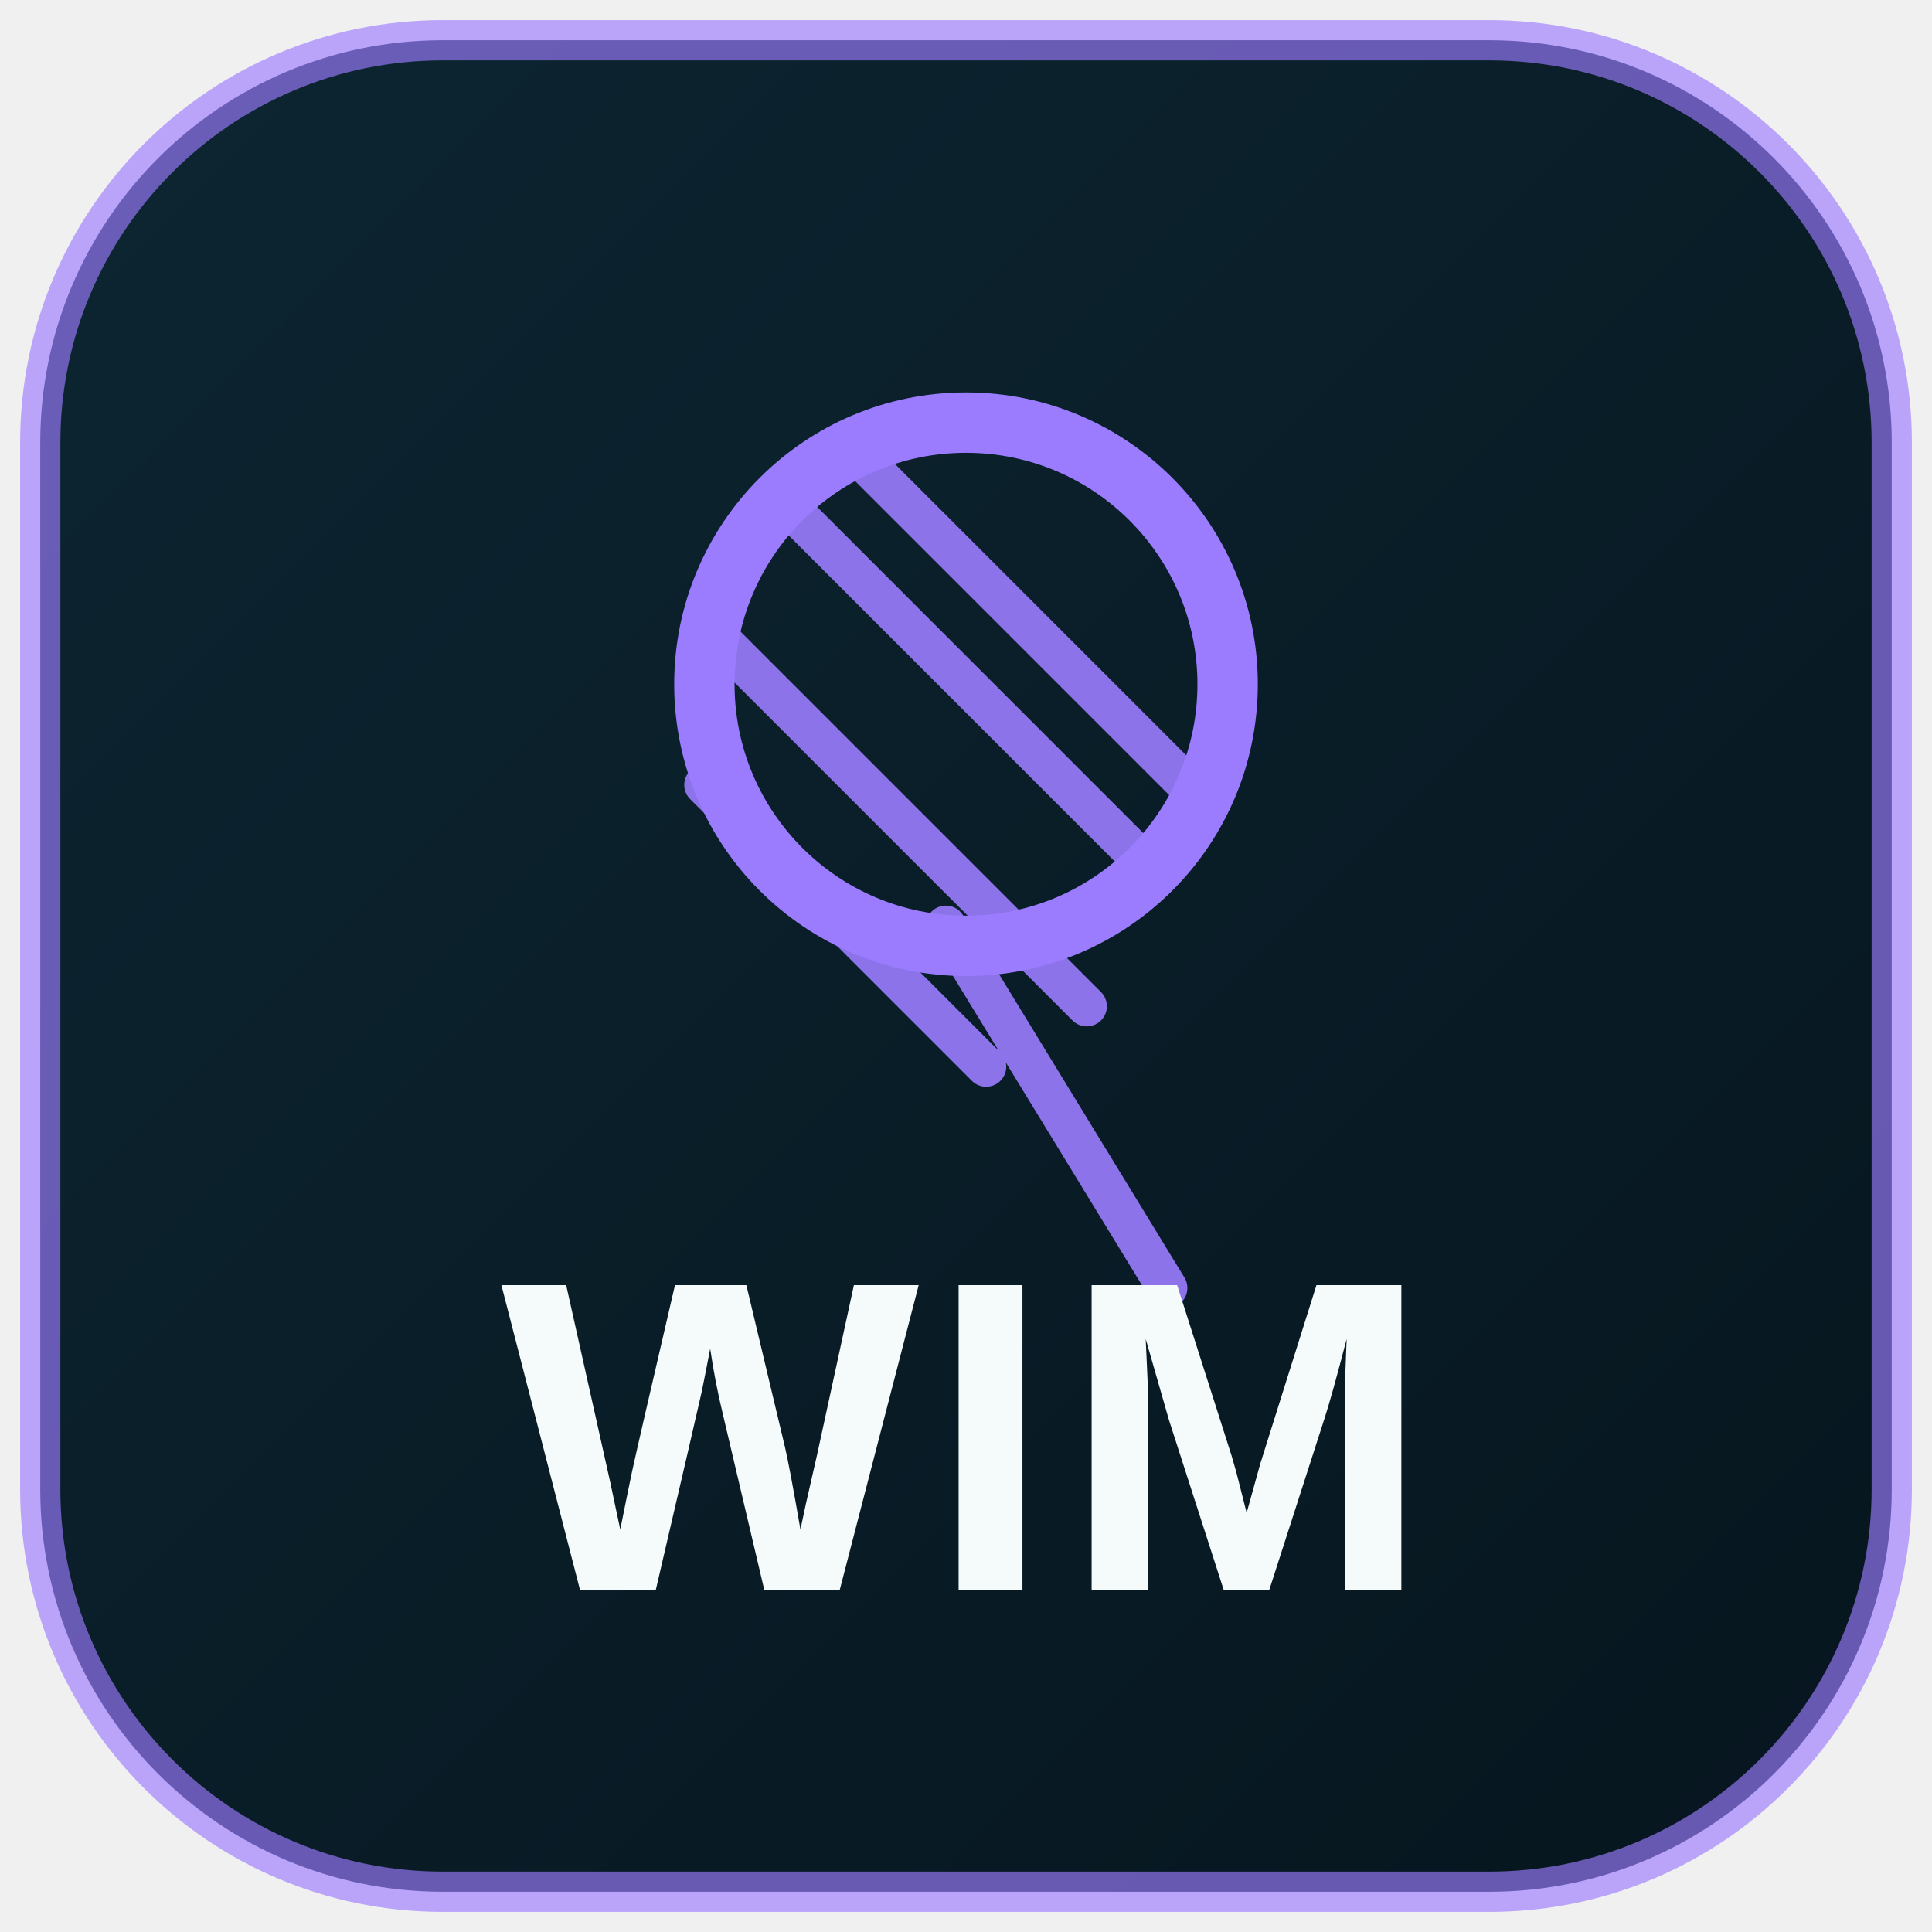
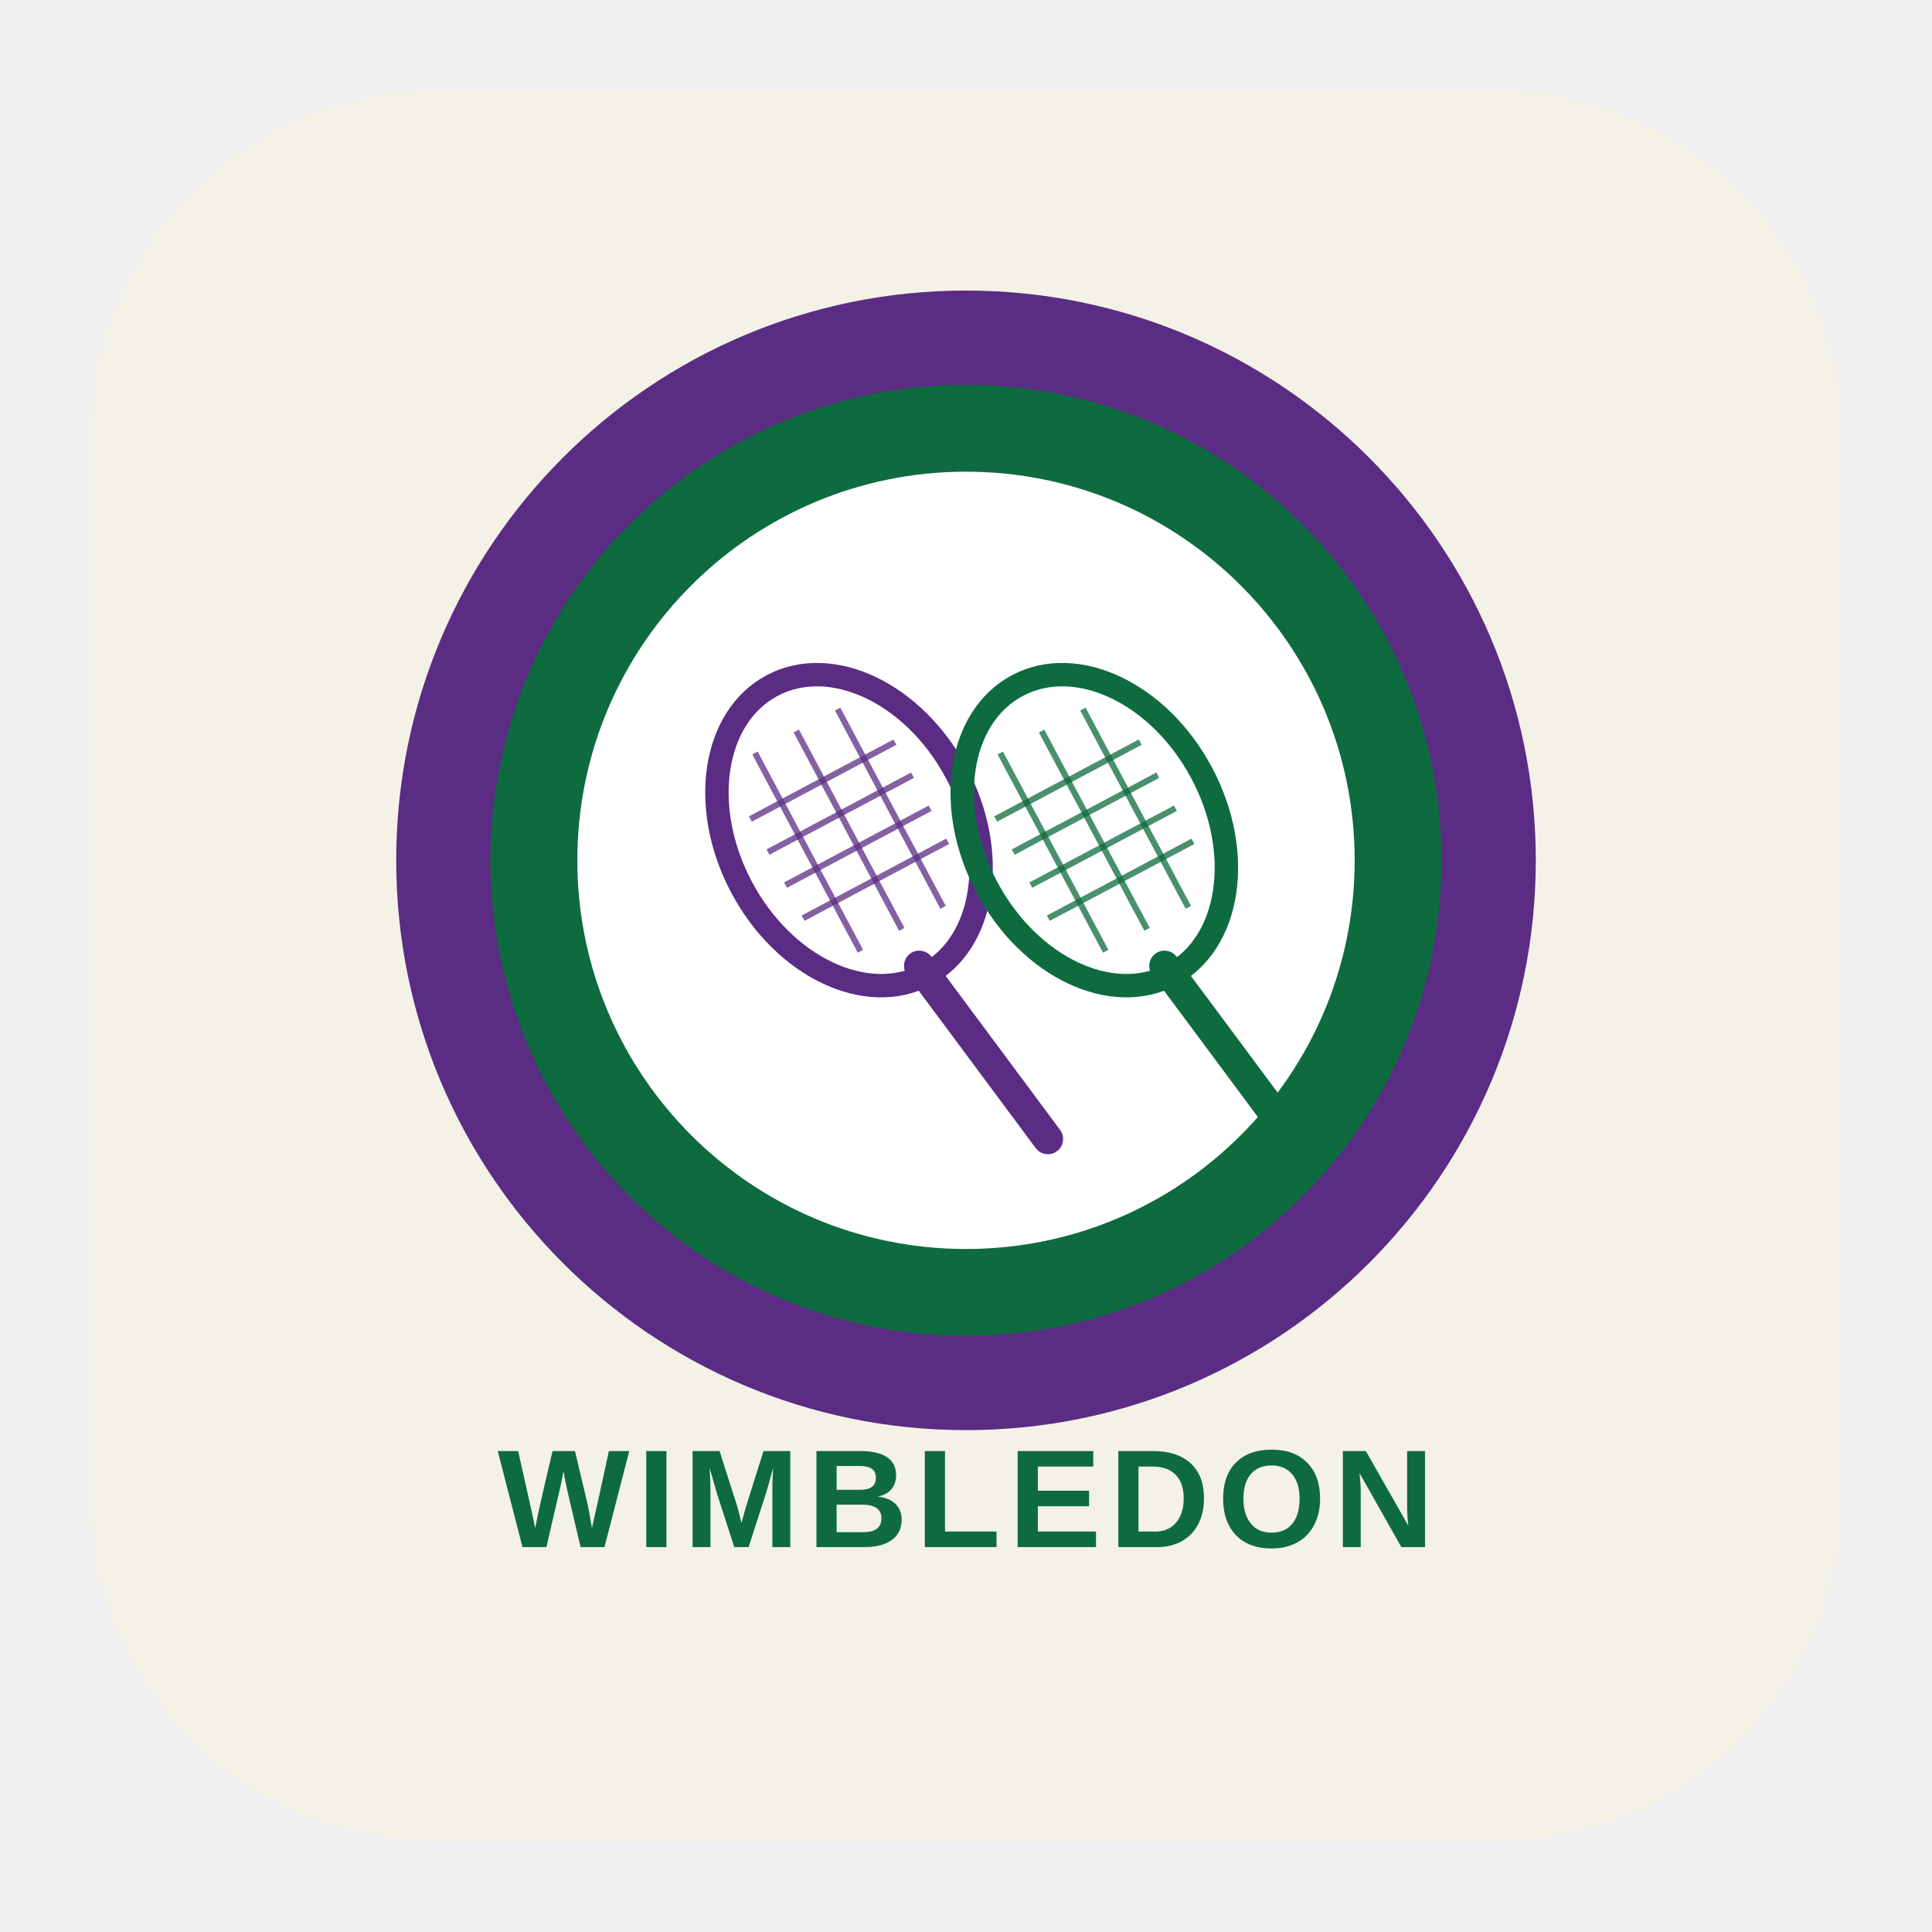
- <svg xmlns="http://www.w3.org/2000/svg" viewBox="0 0 96 96" role="img" aria-label="WIM">
-   <defs>
-     <linearGradient id="g" x1="0" y1="0" x2="1" y2="1">
-       <stop stop-color="#0d2632" />
-       <stop offset="1" stop-color="#06151e" />
-     </linearGradient>
-   </defs>
-   <rect x="2" y="2" width="92" height="92" rx="20" fill="url(#g)" stroke="#9b7cff" stroke-opacity=".65" stroke-width="2" />
-   <circle cx="48" cy="34" r="13" fill="none" stroke="#9b7cff" stroke-width="3" />
-   <path d="M39 25l18 18M35 31l19 19M42 22l18 18M35 39l14 14M47 46l11 18" fill="none" stroke="#9b7cff" stroke-width="2" stroke-linecap="round" opacity=".9" />
-   <text x="48" y="79" text-anchor="middle" font-family="Arial,Helvetica,sans-serif" font-size="22" font-weight="800" fill="#f4fbfa" letter-spacing=".5">WIM</text>
+ <svg xmlns="http://www.w3.org/2000/svg" width="512" height="512" viewBox="0 0 512 512" role="img" aria-label="Wimbledon">
+   <rect x="24" y="24" width="464" height="464" rx="92" fill="#F4F1E6" />
+   <circle cx="256" cy="228" r="151" fill="#5B2C83" />
+   <circle cx="256" cy="228" r="126" fill="#0D6B3F" />
+   <circle cx="256" cy="228" r="103" fill="#fff" />
+   <ellipse cx="225" cy="220" rx="32.24" ry="43.4" fill="none" stroke="#5B2C83" stroke-width="6.2" transform="rotate(-28 225 220)" />
+   <line x1="243.6" y1="255.96" x2="277.7" y2="301.84" stroke="#5B2C83" stroke-width="8.06" stroke-linecap="round" />
+   <line x1="203.3" y1="205.12" x2="246.7" y2="205.12" stroke="#5B2C83" stroke-width="1.612" opacity=".75" transform="rotate(-28 225 220)" />
+   <line x1="203.3" y1="215.04" x2="246.7" y2="215.04" stroke="#5B2C83" stroke-width="1.612" opacity=".75" transform="rotate(-28 225 220)" />
+   <line x1="203.3" y1="224.96" x2="246.7" y2="224.96" stroke="#5B2C83" stroke-width="1.612" opacity=".75" transform="rotate(-28 225 220)" />
+   <line x1="203.3" y1="234.88" x2="246.7" y2="234.88" stroke="#5B2C83" stroke-width="1.612" opacity=".75" transform="rotate(-28 225 220)" />
+   <line x1="212.6" y1="190.24" x2="212.6" y2="249.76" stroke="#5B2C83" stroke-width="1.612" opacity=".75" transform="rotate(-28 225 220)" />
+   <line x1="225.0" y1="190.24" x2="225.0" y2="249.76" stroke="#5B2C83" stroke-width="1.612" opacity=".75" transform="rotate(-28 225 220)" />
+   <line x1="237.4" y1="190.24" x2="237.4" y2="249.76" stroke="#5B2C83" stroke-width="1.612" opacity=".75" transform="rotate(-28 225 220)" />
+   <ellipse cx="290" cy="220" rx="32.24" ry="43.4" fill="none" stroke="#0D6B3F" stroke-width="6.2" transform="rotate(-28 290 220)" />
+   <line x1="308.6" y1="255.96" x2="342.7" y2="301.84" stroke="#0D6B3F" stroke-width="8.06" stroke-linecap="round" />
+   <line x1="268.3" y1="205.12" x2="311.7" y2="205.12" stroke="#0D6B3F" stroke-width="1.612" opacity=".75" transform="rotate(-28 290 220)" />
+   <line x1="268.3" y1="215.04" x2="311.7" y2="215.04" stroke="#0D6B3F" stroke-width="1.612" opacity=".75" transform="rotate(-28 290 220)" />
+   <line x1="268.3" y1="224.96" x2="311.7" y2="224.96" stroke="#0D6B3F" stroke-width="1.612" opacity=".75" transform="rotate(-28 290 220)" />
+   <line x1="268.3" y1="234.88" x2="311.7" y2="234.88" stroke="#0D6B3F" stroke-width="1.612" opacity=".75" transform="rotate(-28 290 220)" />
+   <line x1="277.6" y1="190.24" x2="277.6" y2="249.76" stroke="#0D6B3F" stroke-width="1.612" opacity=".75" transform="rotate(-28 290 220)" />
+   <line x1="290.0" y1="190.24" x2="290.0" y2="249.76" stroke="#0D6B3F" stroke-width="1.612" opacity=".75" transform="rotate(-28 290 220)" />
+   <line x1="302.4" y1="190.24" x2="302.4" y2="249.76" stroke="#0D6B3F" stroke-width="1.612" opacity=".75" transform="rotate(-28 290 220)" />
+   <text x="256" y="410" text-anchor="middle" font-family="Arial, Helvetica, sans-serif" font-size="37" font-weight="900" letter-spacing="2" fill="#0D6B3F" style="">WIMBLEDON</text>
</svg>
